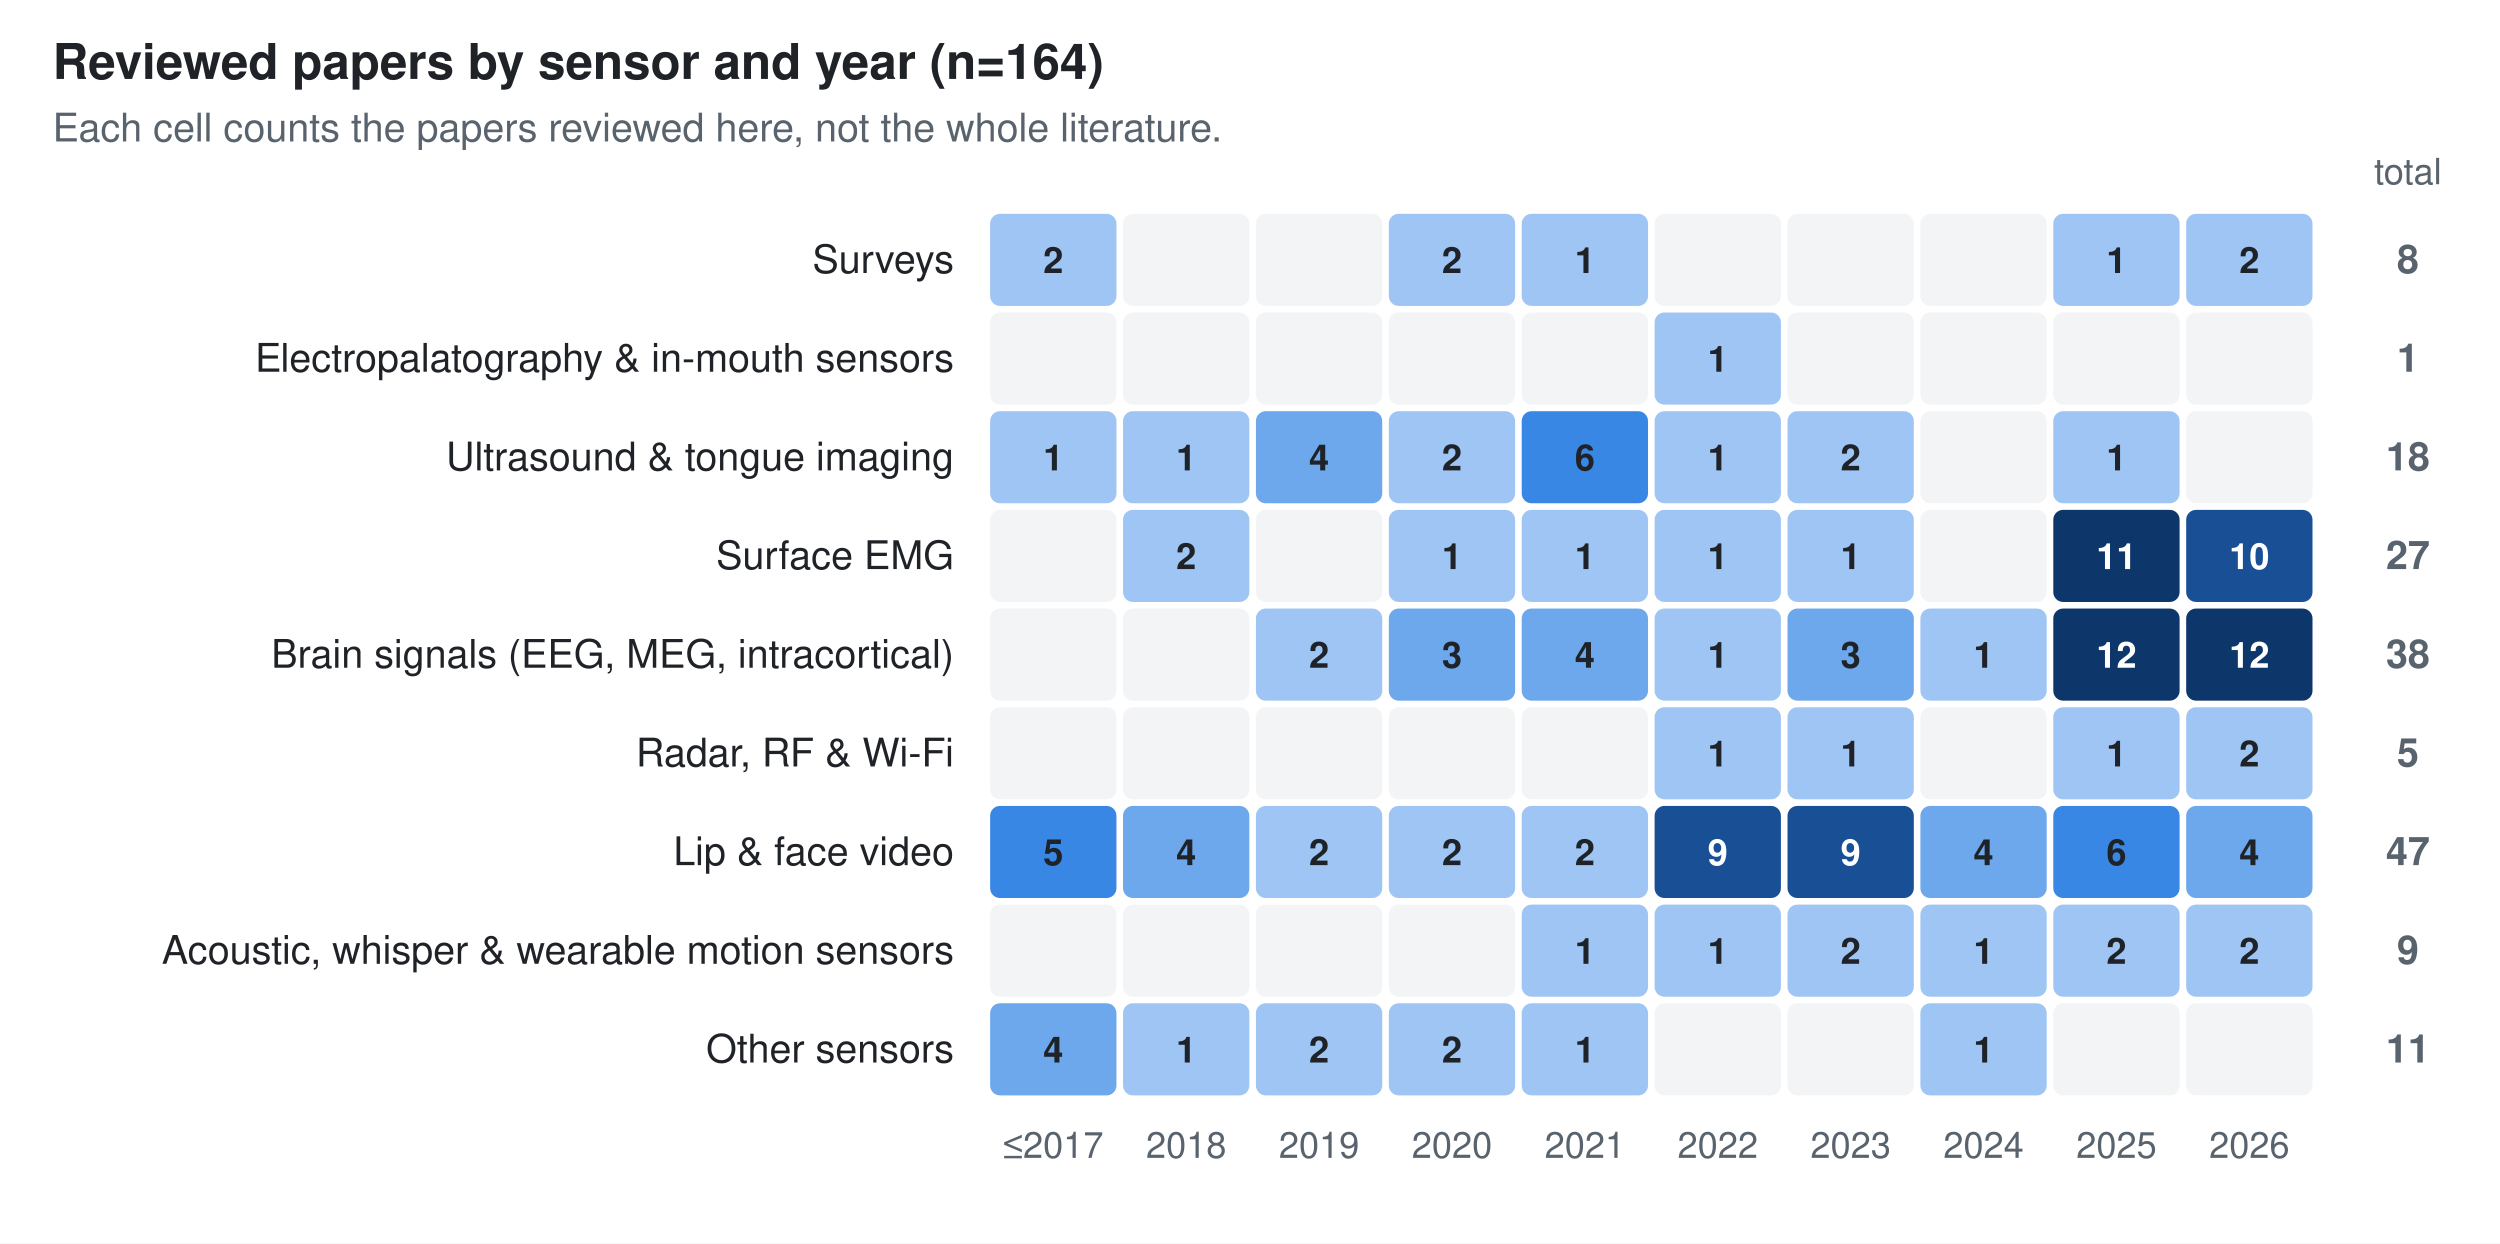
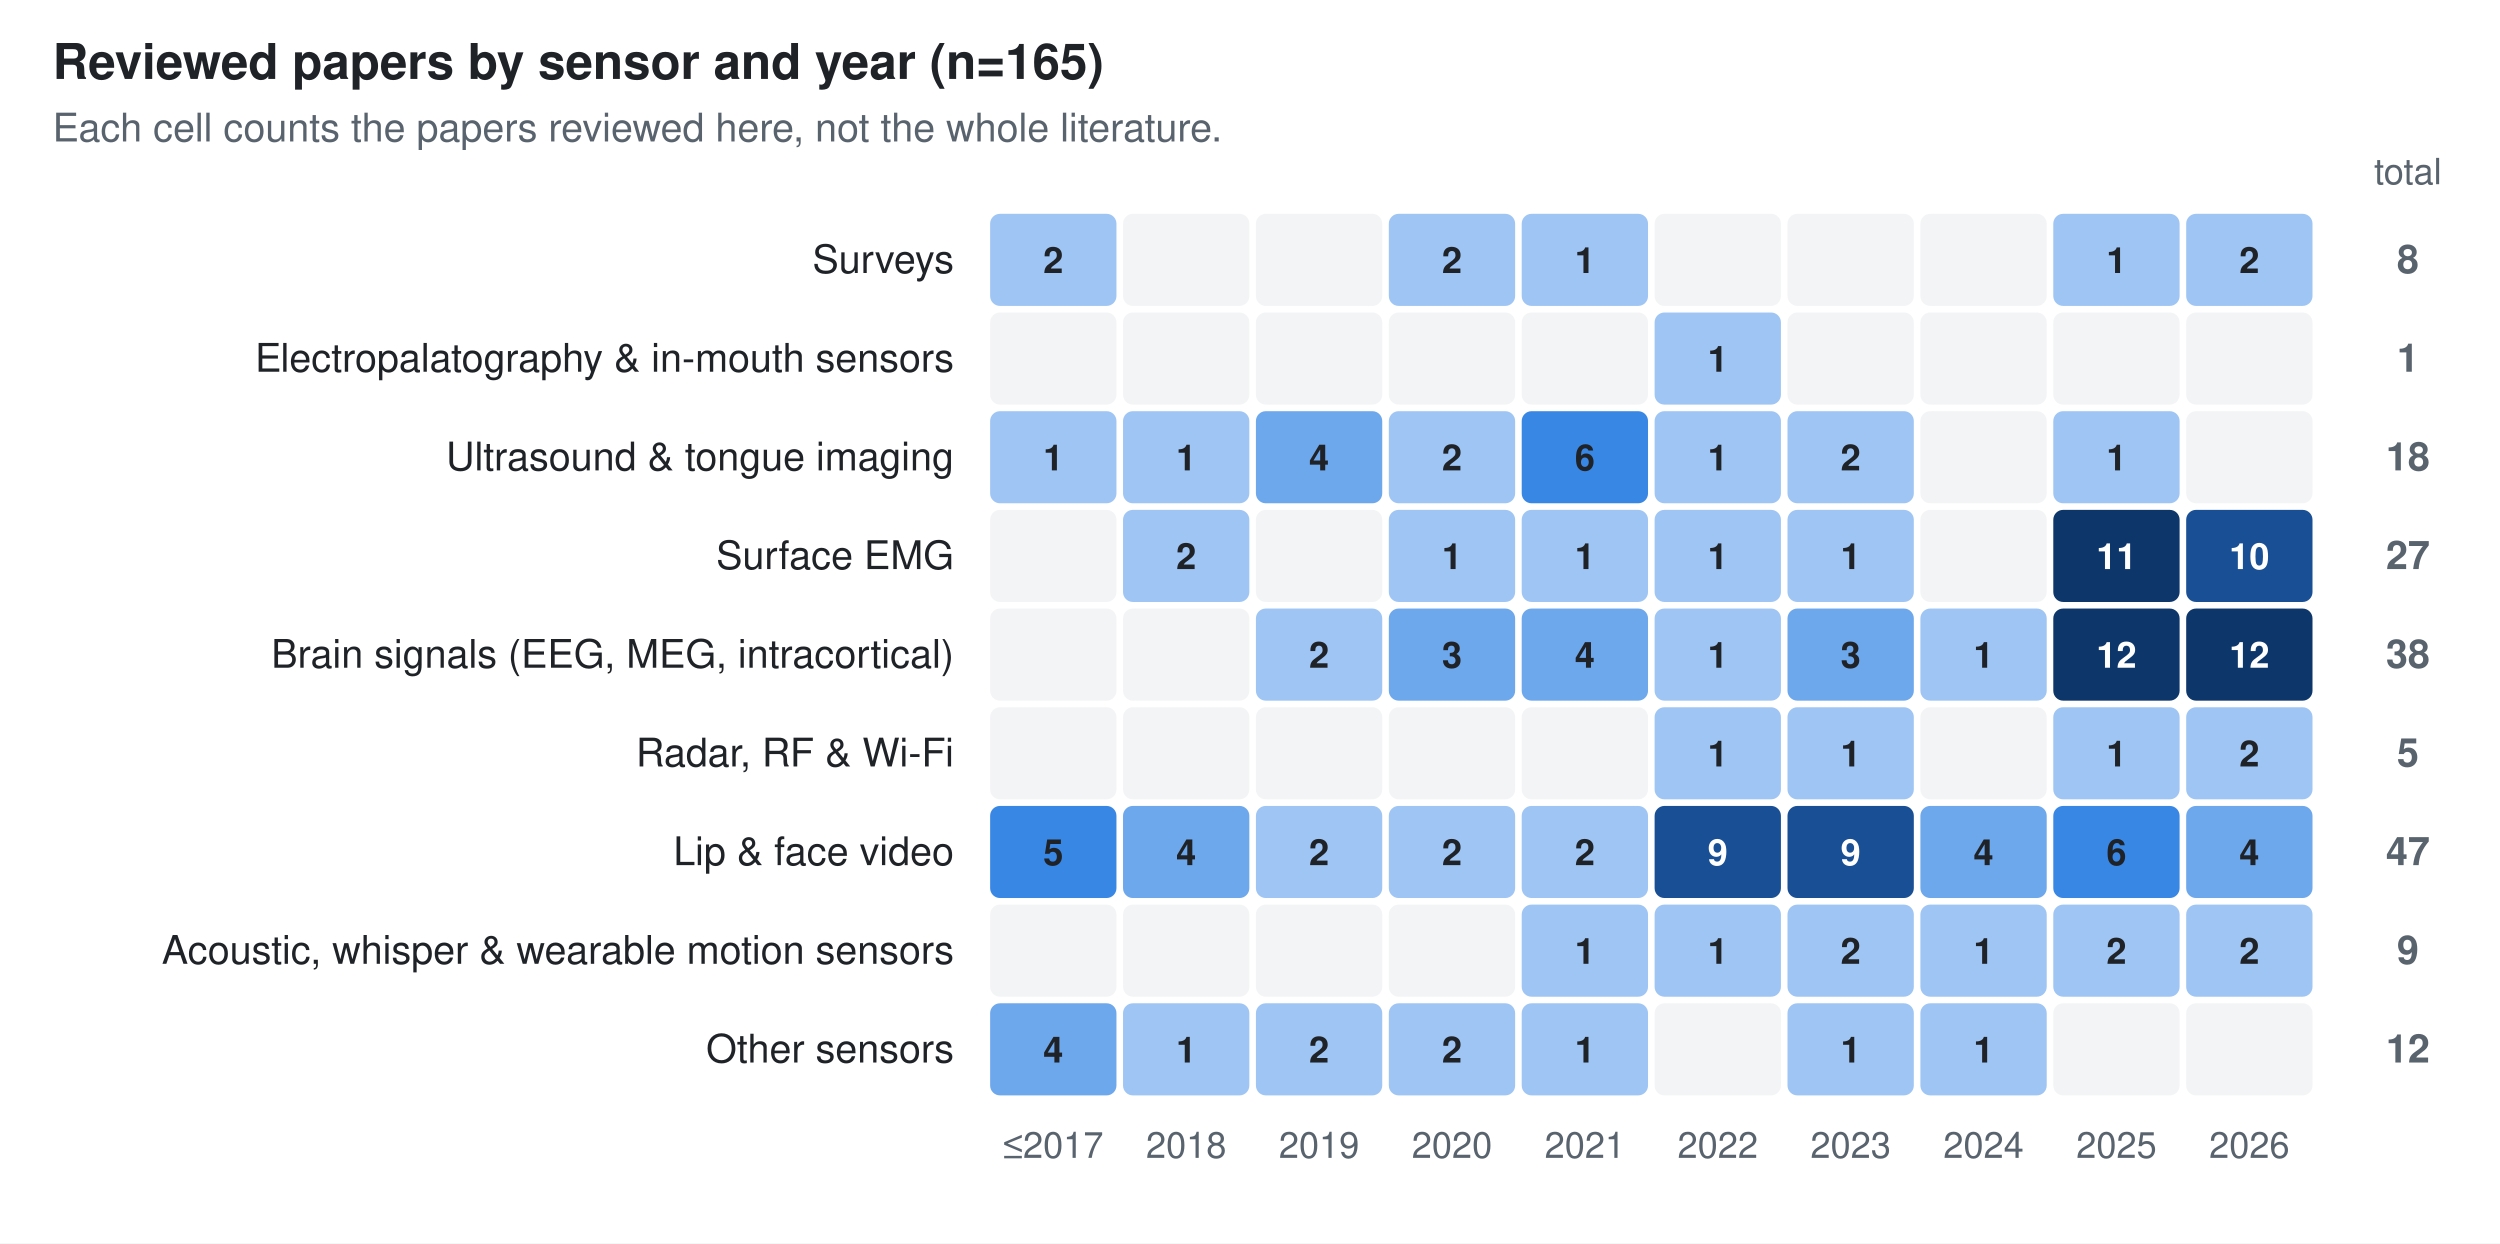
- <svg xmlns="http://www.w3.org/2000/svg" width="760" height="378" viewBox="0 0 760 378" font-family="-apple-system, BlinkMacSystemFont, 'Segoe UI', Helvetica, Arial, sans-serif" role="img" aria-label="Reviewed papers by sensor and year (n=164)">
+ <svg xmlns="http://www.w3.org/2000/svg" width="760" height="378" viewBox="0 0 760 378" font-family="-apple-system, BlinkMacSystemFont, 'Segoe UI', Helvetica, Arial, sans-serif" role="img" aria-label="Reviewed papers by sensor and year (n=165)">
  <rect width="760" height="378" fill="#ffffff" />
-   <text x="16.0" y="24.0" font-size="15" fill="#1f2328" text-anchor="start" font-weight="600">Reviewed papers by sensor and year (n=164)</text>
+   <text x="16.0" y="24.0" font-size="15" fill="#1f2328" text-anchor="start" font-weight="600">Reviewed papers by sensor and year (n=165)</text>
  <text x="16.0" y="43.0" font-size="12" fill="#59636e" text-anchor="start">Each cell counts the papers reviewed here, not the whole literature.</text>
  <text x="320.2" y="352.0" font-size="11" fill="#59636e" text-anchor="middle">≤2017</text>
  <text x="360.6" y="352.0" font-size="11" fill="#59636e" text-anchor="middle">2018</text>
  <text x="401.0" y="352.0" font-size="11" fill="#59636e" text-anchor="middle">2019</text>
  <text x="441.4" y="352.0" font-size="11" fill="#59636e" text-anchor="middle">2020</text>
  <text x="481.8" y="352.0" font-size="11" fill="#59636e" text-anchor="middle">2021</text>
  <text x="522.2" y="352.0" font-size="11" fill="#59636e" text-anchor="middle">2022</text>
  <text x="562.6" y="352.0" font-size="11" fill="#59636e" text-anchor="middle">2023</text>
  <text x="603.0" y="352.0" font-size="11" fill="#59636e" text-anchor="middle">2024</text>
  <text x="643.4" y="352.0" font-size="11" fill="#59636e" text-anchor="middle">2025</text>
  <text x="683.8" y="352.0" font-size="11" fill="#59636e" text-anchor="middle">2026</text>
  <text x="732.0" y="56.0" font-size="11" fill="#59636e" text-anchor="middle">total</text>
  <text x="290.0" y="83.0" font-size="12" fill="#1f2328" text-anchor="end">Surveys</text>
  <rect x="301.0" y="65.0" width="38.4" height="28.0" rx="3" fill="#9ec5f4" />
  <text x="320.2" y="83.0" font-size="11" fill="#1f2328" text-anchor="middle" font-weight="600">2</text>
  <rect x="341.4" y="65.0" width="38.4" height="28.0" rx="3" fill="#f3f4f6" />
  <rect x="381.8" y="65.0" width="38.4" height="28.0" rx="3" fill="#f3f4f6" />
  <rect x="422.2" y="65.0" width="38.4" height="28.0" rx="3" fill="#9ec5f4" />
  <text x="441.4" y="83.0" font-size="11" fill="#1f2328" text-anchor="middle" font-weight="600">2</text>
  <rect x="462.6" y="65.0" width="38.4" height="28.0" rx="3" fill="#9ec5f4" />
  <text x="481.8" y="83.0" font-size="11" fill="#1f2328" text-anchor="middle" font-weight="600">1</text>
  <rect x="503.0" y="65.0" width="38.4" height="28.0" rx="3" fill="#f3f4f6" />
  <rect x="543.4" y="65.0" width="38.4" height="28.0" rx="3" fill="#f3f4f6" />
  <rect x="583.8" y="65.0" width="38.4" height="28.0" rx="3" fill="#f3f4f6" />
  <rect x="624.2" y="65.0" width="38.4" height="28.0" rx="3" fill="#9ec5f4" />
  <text x="643.4" y="83.0" font-size="11" fill="#1f2328" text-anchor="middle" font-weight="600">1</text>
  <rect x="664.6" y="65.0" width="38.4" height="28.0" rx="3" fill="#9ec5f4" />
  <text x="683.8" y="83.0" font-size="11" fill="#1f2328" text-anchor="middle" font-weight="600">2</text>
  <text x="732.0" y="83.0" font-size="12" fill="#59636e" text-anchor="middle" font-weight="600">8</text>
  <text x="290.0" y="113.0" font-size="12" fill="#1f2328" text-anchor="end">Electropalatography &amp; in-mouth sensors</text>
  <rect x="301.0" y="95.0" width="38.4" height="28.0" rx="3" fill="#f3f4f6" />
  <rect x="341.4" y="95.0" width="38.4" height="28.0" rx="3" fill="#f3f4f6" />
  <rect x="381.8" y="95.0" width="38.4" height="28.0" rx="3" fill="#f3f4f6" />
  <rect x="422.2" y="95.0" width="38.4" height="28.0" rx="3" fill="#f3f4f6" />
  <rect x="462.6" y="95.0" width="38.4" height="28.0" rx="3" fill="#f3f4f6" />
  <rect x="503.0" y="95.0" width="38.4" height="28.0" rx="3" fill="#9ec5f4" />
  <text x="522.2" y="113.0" font-size="11" fill="#1f2328" text-anchor="middle" font-weight="600">1</text>
  <rect x="543.4" y="95.0" width="38.4" height="28.0" rx="3" fill="#f3f4f6" />
  <rect x="583.8" y="95.0" width="38.4" height="28.0" rx="3" fill="#f3f4f6" />
  <rect x="624.2" y="95.0" width="38.4" height="28.0" rx="3" fill="#f3f4f6" />
  <rect x="664.6" y="95.0" width="38.4" height="28.0" rx="3" fill="#f3f4f6" />
  <text x="732.0" y="113.0" font-size="12" fill="#59636e" text-anchor="middle" font-weight="600">1</text>
  <text x="290.0" y="143.0" font-size="12" fill="#1f2328" text-anchor="end">Ultrasound &amp; tongue imaging</text>
  <rect x="301.0" y="125.0" width="38.4" height="28.0" rx="3" fill="#9ec5f4" />
  <text x="320.2" y="143.0" font-size="11" fill="#1f2328" text-anchor="middle" font-weight="600">1</text>
  <rect x="341.4" y="125.0" width="38.4" height="28.0" rx="3" fill="#9ec5f4" />
  <text x="360.6" y="143.0" font-size="11" fill="#1f2328" text-anchor="middle" font-weight="600">1</text>
  <rect x="381.8" y="125.0" width="38.4" height="28.0" rx="3" fill="#6da7ec" />
  <text x="401.0" y="143.0" font-size="11" fill="#1f2328" text-anchor="middle" font-weight="600">4</text>
  <rect x="422.2" y="125.0" width="38.4" height="28.0" rx="3" fill="#9ec5f4" />
  <text x="441.4" y="143.0" font-size="11" fill="#1f2328" text-anchor="middle" font-weight="600">2</text>
  <rect x="462.6" y="125.0" width="38.4" height="28.0" rx="3" fill="#3987e5" />
  <text x="481.8" y="143.0" font-size="11" fill="#1f2328" text-anchor="middle" font-weight="600">6</text>
  <rect x="503.0" y="125.0" width="38.4" height="28.0" rx="3" fill="#9ec5f4" />
  <text x="522.2" y="143.0" font-size="11" fill="#1f2328" text-anchor="middle" font-weight="600">1</text>
  <rect x="543.4" y="125.0" width="38.4" height="28.0" rx="3" fill="#9ec5f4" />
  <text x="562.6" y="143.0" font-size="11" fill="#1f2328" text-anchor="middle" font-weight="600">2</text>
  <rect x="583.8" y="125.0" width="38.4" height="28.0" rx="3" fill="#f3f4f6" />
  <rect x="624.2" y="125.0" width="38.4" height="28.0" rx="3" fill="#9ec5f4" />
  <text x="643.4" y="143.0" font-size="11" fill="#1f2328" text-anchor="middle" font-weight="600">1</text>
  <rect x="664.6" y="125.0" width="38.4" height="28.0" rx="3" fill="#f3f4f6" />
  <text x="732.0" y="143.0" font-size="12" fill="#59636e" text-anchor="middle" font-weight="600">18</text>
  <text x="290.0" y="173.0" font-size="12" fill="#1f2328" text-anchor="end">Surface EMG</text>
  <rect x="301.0" y="155.0" width="38.4" height="28.0" rx="3" fill="#f3f4f6" />
  <rect x="341.4" y="155.0" width="38.4" height="28.0" rx="3" fill="#9ec5f4" />
  <text x="360.6" y="173.0" font-size="11" fill="#1f2328" text-anchor="middle" font-weight="600">2</text>
  <rect x="381.8" y="155.0" width="38.4" height="28.0" rx="3" fill="#f3f4f6" />
  <rect x="422.2" y="155.0" width="38.4" height="28.0" rx="3" fill="#9ec5f4" />
  <text x="441.4" y="173.0" font-size="11" fill="#1f2328" text-anchor="middle" font-weight="600">1</text>
  <rect x="462.6" y="155.0" width="38.4" height="28.0" rx="3" fill="#9ec5f4" />
  <text x="481.8" y="173.0" font-size="11" fill="#1f2328" text-anchor="middle" font-weight="600">1</text>
  <rect x="503.0" y="155.0" width="38.4" height="28.0" rx="3" fill="#9ec5f4" />
  <text x="522.2" y="173.0" font-size="11" fill="#1f2328" text-anchor="middle" font-weight="600">1</text>
  <rect x="543.4" y="155.0" width="38.4" height="28.0" rx="3" fill="#9ec5f4" />
  <text x="562.6" y="173.0" font-size="11" fill="#1f2328" text-anchor="middle" font-weight="600">1</text>
  <rect x="583.8" y="155.0" width="38.4" height="28.0" rx="3" fill="#f3f4f6" />
  <rect x="624.2" y="155.0" width="38.4" height="28.0" rx="3" fill="#0d366b" />
  <text x="643.4" y="173.0" font-size="11" fill="#ffffff" text-anchor="middle" font-weight="600">11</text>
  <rect x="664.6" y="155.0" width="38.4" height="28.0" rx="3" fill="#184f95" />
  <text x="683.8" y="173.0" font-size="11" fill="#ffffff" text-anchor="middle" font-weight="600">10</text>
  <text x="732.0" y="173.0" font-size="12" fill="#59636e" text-anchor="middle" font-weight="600">27</text>
  <text x="290.0" y="203.0" font-size="12" fill="#1f2328" text-anchor="end">Brain signals (EEG, MEG, intracortical)</text>
  <rect x="301.0" y="185.0" width="38.4" height="28.0" rx="3" fill="#f3f4f6" />
  <rect x="341.4" y="185.0" width="38.4" height="28.0" rx="3" fill="#f3f4f6" />
  <rect x="381.8" y="185.0" width="38.4" height="28.0" rx="3" fill="#9ec5f4" />
  <text x="401.0" y="203.0" font-size="11" fill="#1f2328" text-anchor="middle" font-weight="600">2</text>
  <rect x="422.2" y="185.0" width="38.4" height="28.0" rx="3" fill="#6da7ec" />
  <text x="441.4" y="203.0" font-size="11" fill="#1f2328" text-anchor="middle" font-weight="600">3</text>
  <rect x="462.6" y="185.0" width="38.4" height="28.0" rx="3" fill="#6da7ec" />
  <text x="481.8" y="203.0" font-size="11" fill="#1f2328" text-anchor="middle" font-weight="600">4</text>
  <rect x="503.0" y="185.0" width="38.4" height="28.0" rx="3" fill="#9ec5f4" />
  <text x="522.2" y="203.0" font-size="11" fill="#1f2328" text-anchor="middle" font-weight="600">1</text>
  <rect x="543.4" y="185.0" width="38.4" height="28.0" rx="3" fill="#6da7ec" />
  <text x="562.6" y="203.0" font-size="11" fill="#1f2328" text-anchor="middle" font-weight="600">3</text>
  <rect x="583.8" y="185.0" width="38.4" height="28.0" rx="3" fill="#9ec5f4" />
  <text x="603.0" y="203.0" font-size="11" fill="#1f2328" text-anchor="middle" font-weight="600">1</text>
  <rect x="624.2" y="185.0" width="38.4" height="28.0" rx="3" fill="#0d366b" />
  <text x="643.4" y="203.0" font-size="11" fill="#ffffff" text-anchor="middle" font-weight="600">12</text>
  <rect x="664.6" y="185.0" width="38.4" height="28.0" rx="3" fill="#0d366b" />
  <text x="683.8" y="203.0" font-size="11" fill="#ffffff" text-anchor="middle" font-weight="600">12</text>
  <text x="732.0" y="203.0" font-size="12" fill="#59636e" text-anchor="middle" font-weight="600">38</text>
  <text x="290.0" y="233.0" font-size="12" fill="#1f2328" text-anchor="end">Radar, RF &amp; Wi-Fi</text>
  <rect x="301.0" y="215.0" width="38.4" height="28.0" rx="3" fill="#f3f4f6" />
  <rect x="341.4" y="215.0" width="38.4" height="28.0" rx="3" fill="#f3f4f6" />
  <rect x="381.8" y="215.0" width="38.4" height="28.0" rx="3" fill="#f3f4f6" />
  <rect x="422.2" y="215.0" width="38.4" height="28.0" rx="3" fill="#f3f4f6" />
  <rect x="462.6" y="215.0" width="38.4" height="28.0" rx="3" fill="#f3f4f6" />
  <rect x="503.0" y="215.0" width="38.4" height="28.0" rx="3" fill="#9ec5f4" />
  <text x="522.2" y="233.0" font-size="11" fill="#1f2328" text-anchor="middle" font-weight="600">1</text>
  <rect x="543.4" y="215.0" width="38.4" height="28.0" rx="3" fill="#9ec5f4" />
  <text x="562.6" y="233.0" font-size="11" fill="#1f2328" text-anchor="middle" font-weight="600">1</text>
  <rect x="583.8" y="215.0" width="38.4" height="28.0" rx="3" fill="#f3f4f6" />
  <rect x="624.2" y="215.0" width="38.4" height="28.0" rx="3" fill="#9ec5f4" />
  <text x="643.4" y="233.0" font-size="11" fill="#1f2328" text-anchor="middle" font-weight="600">1</text>
  <rect x="664.6" y="215.0" width="38.4" height="28.0" rx="3" fill="#9ec5f4" />
  <text x="683.8" y="233.0" font-size="11" fill="#1f2328" text-anchor="middle" font-weight="600">2</text>
  <text x="732.0" y="233.0" font-size="12" fill="#59636e" text-anchor="middle" font-weight="600">5</text>
  <text x="290.0" y="263.0" font-size="12" fill="#1f2328" text-anchor="end">Lip &amp; face video</text>
  <rect x="301.0" y="245.0" width="38.4" height="28.0" rx="3" fill="#3987e5" />
  <text x="320.2" y="263.0" font-size="11" fill="#1f2328" text-anchor="middle" font-weight="600">5</text>
  <rect x="341.4" y="245.0" width="38.4" height="28.0" rx="3" fill="#6da7ec" />
  <text x="360.6" y="263.0" font-size="11" fill="#1f2328" text-anchor="middle" font-weight="600">4</text>
  <rect x="381.8" y="245.0" width="38.4" height="28.0" rx="3" fill="#9ec5f4" />
  <text x="401.0" y="263.0" font-size="11" fill="#1f2328" text-anchor="middle" font-weight="600">2</text>
  <rect x="422.2" y="245.0" width="38.4" height="28.0" rx="3" fill="#9ec5f4" />
  <text x="441.4" y="263.0" font-size="11" fill="#1f2328" text-anchor="middle" font-weight="600">2</text>
  <rect x="462.6" y="245.0" width="38.4" height="28.0" rx="3" fill="#9ec5f4" />
  <text x="481.8" y="263.0" font-size="11" fill="#1f2328" text-anchor="middle" font-weight="600">2</text>
  <rect x="503.0" y="245.0" width="38.4" height="28.0" rx="3" fill="#184f95" />
  <text x="522.2" y="263.0" font-size="11" fill="#ffffff" text-anchor="middle" font-weight="600">9</text>
  <rect x="543.4" y="245.0" width="38.4" height="28.0" rx="3" fill="#184f95" />
  <text x="562.6" y="263.0" font-size="11" fill="#ffffff" text-anchor="middle" font-weight="600">9</text>
  <rect x="583.8" y="245.0" width="38.4" height="28.0" rx="3" fill="#6da7ec" />
  <text x="603.0" y="263.0" font-size="11" fill="#1f2328" text-anchor="middle" font-weight="600">4</text>
  <rect x="624.2" y="245.0" width="38.4" height="28.0" rx="3" fill="#3987e5" />
  <text x="643.4" y="263.0" font-size="11" fill="#1f2328" text-anchor="middle" font-weight="600">6</text>
  <rect x="664.6" y="245.0" width="38.4" height="28.0" rx="3" fill="#6da7ec" />
  <text x="683.8" y="263.0" font-size="11" fill="#1f2328" text-anchor="middle" font-weight="600">4</text>
  <text x="732.0" y="263.0" font-size="12" fill="#59636e" text-anchor="middle" font-weight="600">47</text>
  <text x="290.0" y="293.0" font-size="12" fill="#1f2328" text-anchor="end">Acoustic, whisper &amp; wearable motion sensors</text>
  <rect x="301.0" y="275.0" width="38.4" height="28.0" rx="3" fill="#f3f4f6" />
  <rect x="341.4" y="275.0" width="38.4" height="28.0" rx="3" fill="#f3f4f6" />
  <rect x="381.8" y="275.0" width="38.4" height="28.0" rx="3" fill="#f3f4f6" />
  <rect x="422.2" y="275.0" width="38.4" height="28.0" rx="3" fill="#f3f4f6" />
  <rect x="462.6" y="275.0" width="38.4" height="28.0" rx="3" fill="#9ec5f4" />
  <text x="481.8" y="293.0" font-size="11" fill="#1f2328" text-anchor="middle" font-weight="600">1</text>
  <rect x="503.0" y="275.0" width="38.4" height="28.0" rx="3" fill="#9ec5f4" />
  <text x="522.2" y="293.0" font-size="11" fill="#1f2328" text-anchor="middle" font-weight="600">1</text>
  <rect x="543.4" y="275.0" width="38.4" height="28.0" rx="3" fill="#9ec5f4" />
  <text x="562.6" y="293.0" font-size="11" fill="#1f2328" text-anchor="middle" font-weight="600">2</text>
  <rect x="583.8" y="275.0" width="38.4" height="28.0" rx="3" fill="#9ec5f4" />
  <text x="603.0" y="293.0" font-size="11" fill="#1f2328" text-anchor="middle" font-weight="600">1</text>
  <rect x="624.2" y="275.0" width="38.4" height="28.0" rx="3" fill="#9ec5f4" />
  <text x="643.4" y="293.0" font-size="11" fill="#1f2328" text-anchor="middle" font-weight="600">2</text>
  <rect x="664.6" y="275.0" width="38.4" height="28.0" rx="3" fill="#9ec5f4" />
  <text x="683.8" y="293.0" font-size="11" fill="#1f2328" text-anchor="middle" font-weight="600">2</text>
  <text x="732.0" y="293.0" font-size="12" fill="#59636e" text-anchor="middle" font-weight="600">9</text>
  <text x="290.0" y="323.0" font-size="12" fill="#1f2328" text-anchor="end">Other sensors</text>
  <rect x="301.0" y="305.0" width="38.4" height="28.0" rx="3" fill="#6da7ec" />
  <text x="320.2" y="323.0" font-size="11" fill="#1f2328" text-anchor="middle" font-weight="600">4</text>
  <rect x="341.4" y="305.0" width="38.4" height="28.0" rx="3" fill="#9ec5f4" />
  <text x="360.6" y="323.0" font-size="11" fill="#1f2328" text-anchor="middle" font-weight="600">1</text>
  <rect x="381.8" y="305.0" width="38.4" height="28.0" rx="3" fill="#9ec5f4" />
  <text x="401.0" y="323.0" font-size="11" fill="#1f2328" text-anchor="middle" font-weight="600">2</text>
  <rect x="422.2" y="305.0" width="38.4" height="28.0" rx="3" fill="#9ec5f4" />
  <text x="441.4" y="323.0" font-size="11" fill="#1f2328" text-anchor="middle" font-weight="600">2</text>
  <rect x="462.6" y="305.0" width="38.4" height="28.0" rx="3" fill="#9ec5f4" />
  <text x="481.8" y="323.0" font-size="11" fill="#1f2328" text-anchor="middle" font-weight="600">1</text>
  <rect x="503.0" y="305.0" width="38.4" height="28.0" rx="3" fill="#f3f4f6" />
-   <rect x="543.4" y="305.0" width="38.4" height="28.0" rx="3" fill="#f3f4f6" />
+   <rect x="543.4" y="305.0" width="38.4" height="28.0" rx="3" fill="#9ec5f4" />
+   <text x="562.6" y="323.0" font-size="11" fill="#1f2328" text-anchor="middle" font-weight="600">1</text>
  <rect x="583.8" y="305.0" width="38.4" height="28.0" rx="3" fill="#9ec5f4" />
  <text x="603.0" y="323.0" font-size="11" fill="#1f2328" text-anchor="middle" font-weight="600">1</text>
  <rect x="624.2" y="305.0" width="38.4" height="28.0" rx="3" fill="#f3f4f6" />
  <rect x="664.6" y="305.0" width="38.4" height="28.0" rx="3" fill="#f3f4f6" />
-   <text x="732.0" y="323.0" font-size="12" fill="#59636e" text-anchor="middle" font-weight="600">11</text>
+   <text x="732.0" y="323.0" font-size="12" fill="#59636e" text-anchor="middle" font-weight="600">12</text>
</svg>
